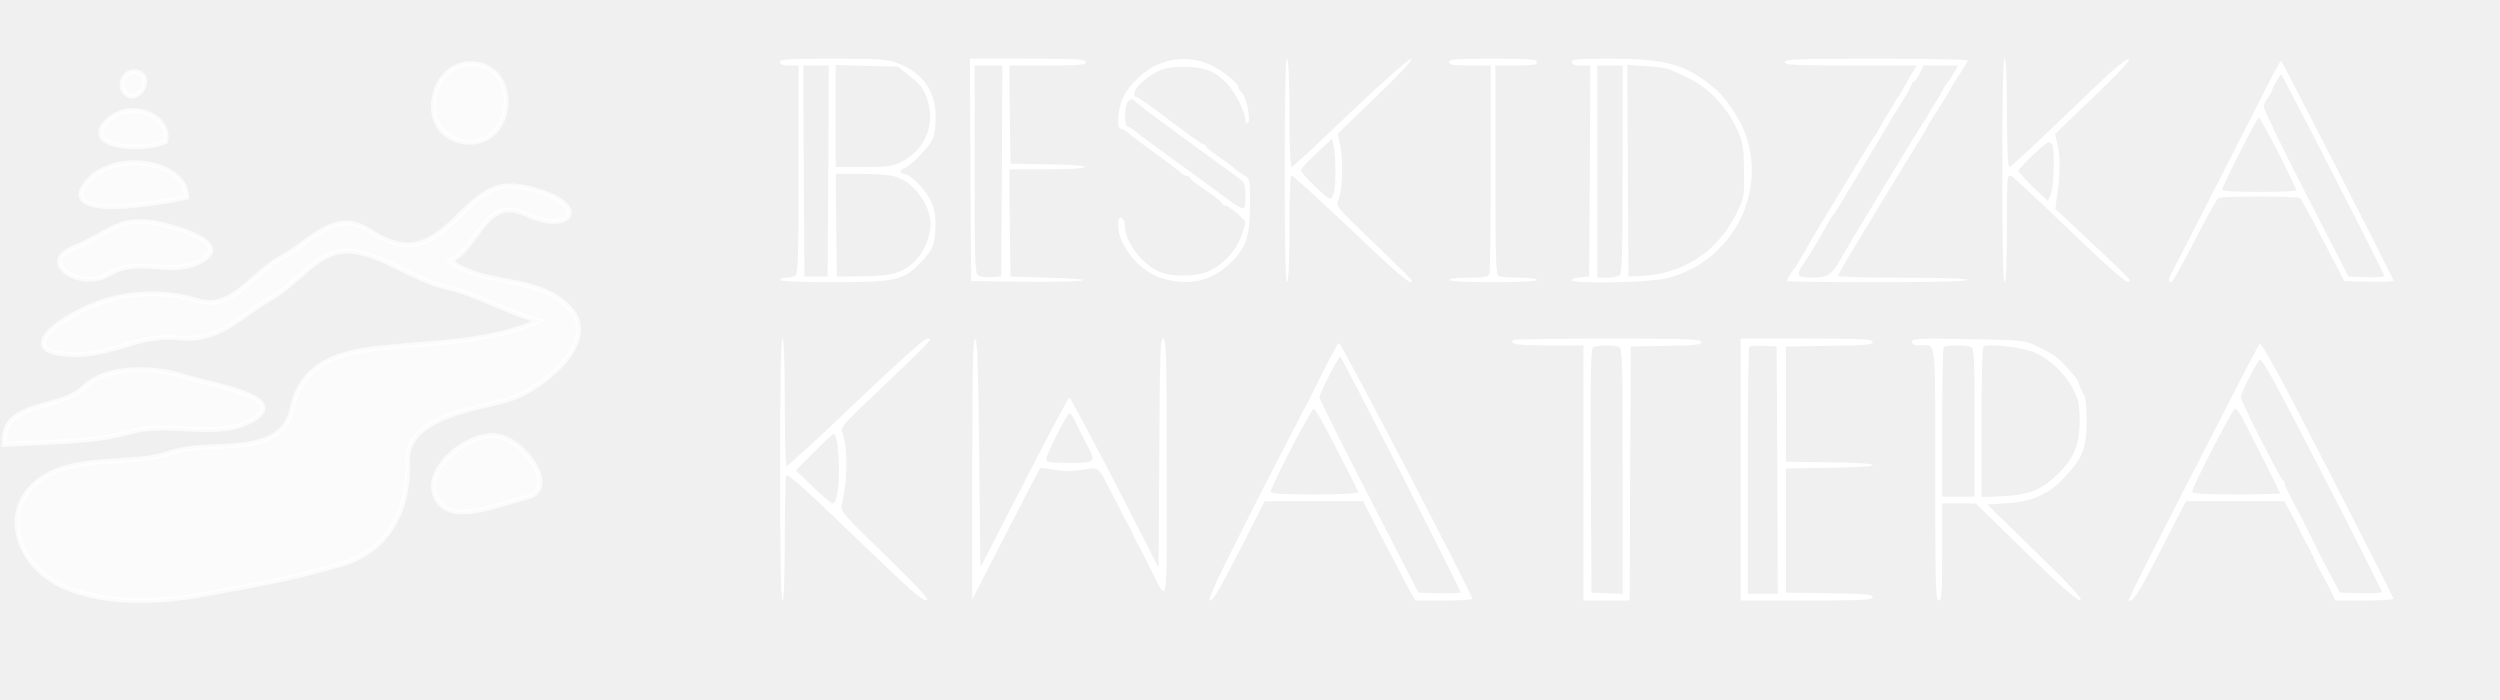
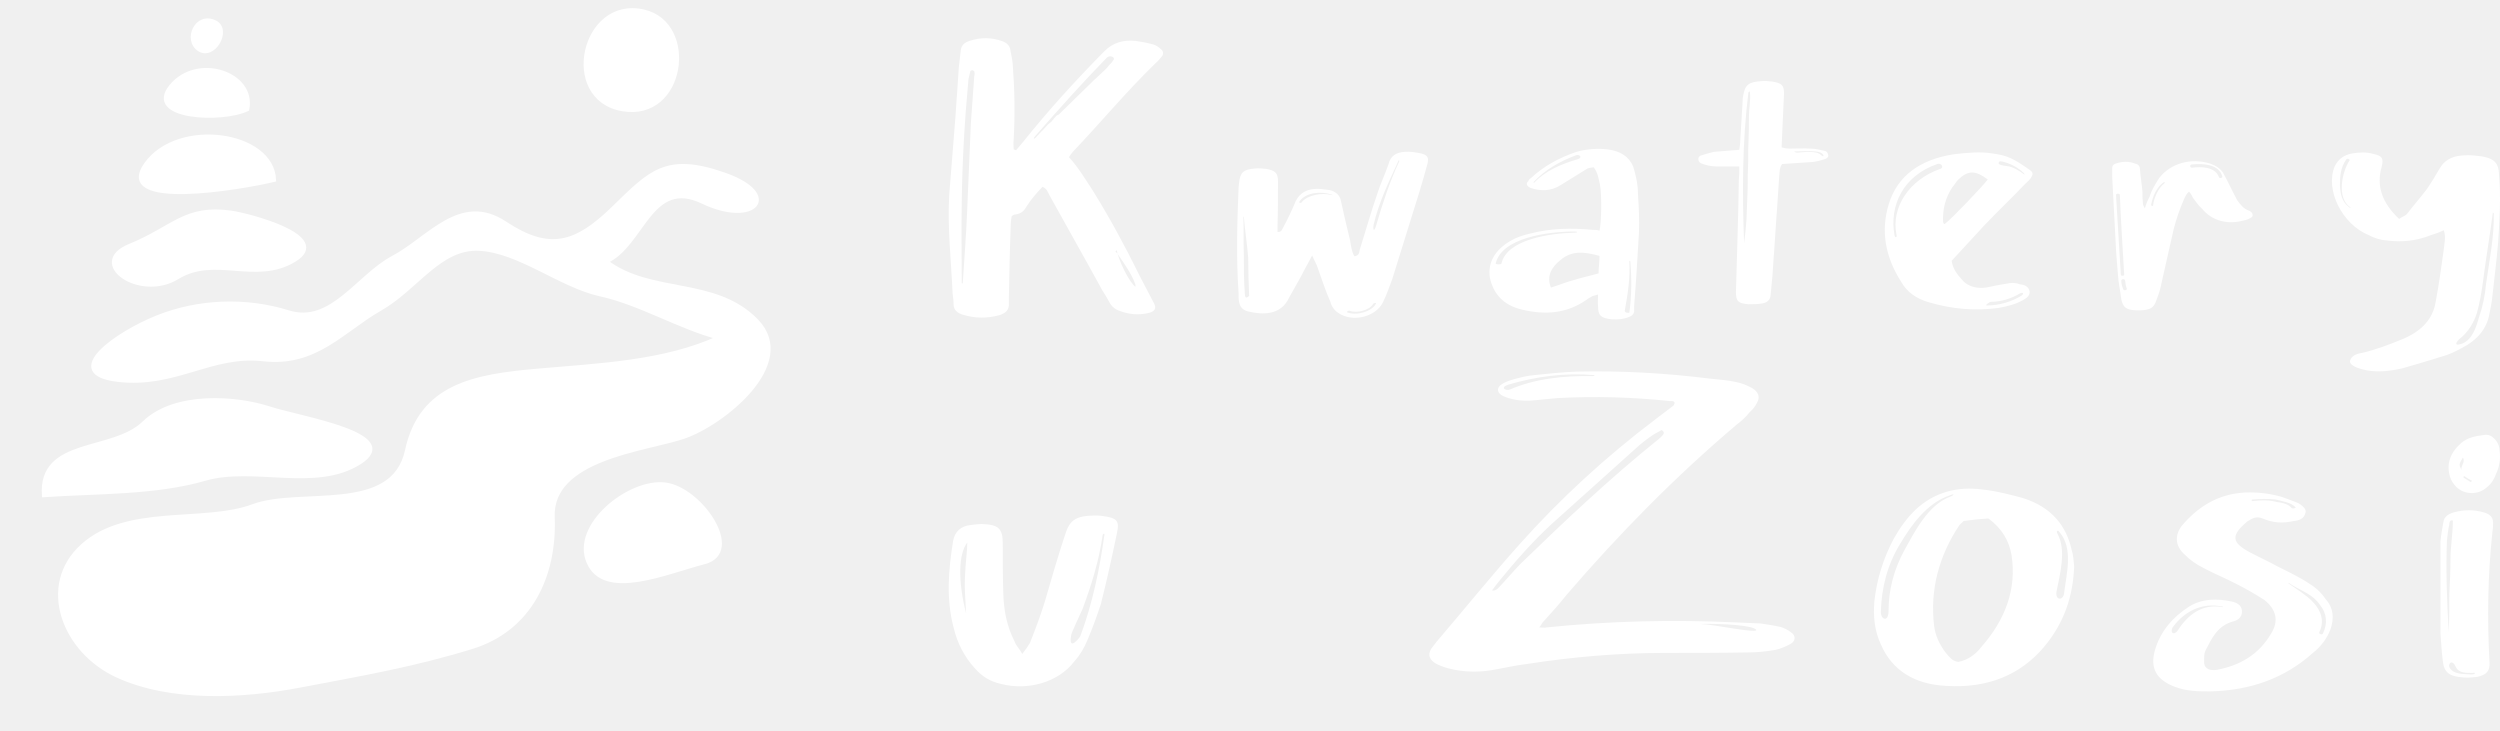
- <svg xmlns="http://www.w3.org/2000/svg" width="150" height="42" viewBox="0 0 150 42" fill="none">
-   <g clip-path="url(#clip0_258_182)">
-     <path d="M28.774 3.885C25.874 3.22 24.814 7.983 27.755 8.492C30.694 9.001 31.31 4.466 28.774 3.885Z" stroke="white" stroke-opacity="0.7" stroke-width="0.3" />
-     <path d="M8.403 4.397C7.52 3.954 6.944 5.224 7.637 5.674C8.329 6.125 9.111 4.753 8.403 4.397Z" stroke="white" stroke-opacity="0.7" stroke-width="0.3" />
-     <path d="M9.931 8.492C10.277 6.8 7.552 5.897 6.305 7.404C5.054 8.914 8.729 9.068 9.931 8.492Z" stroke="white" stroke-opacity="0.7" stroke-width="0.3" />
-     <path d="M11.204 11.819C11.128 9.595 6.651 8.94 5.113 11.072C3.578 13.206 9.569 12.206 11.204 11.819Z" stroke="white" stroke-opacity="0.7" stroke-width="0.3" />
-     <path d="M26.992 15.658C28.741 14.875 29.08 11.671 31.57 12.848C34.058 14.028 35.38 12.518 32.599 11.558C29.821 10.596 29.08 11.461 27.31 13.163C25.541 14.862 24.285 15.233 22.172 13.849C20.061 12.464 18.556 14.581 16.87 15.466C15.182 16.349 13.934 18.678 11.884 18.046C9.834 17.412 7.581 17.519 5.661 18.277C3.741 19.034 1.019 20.908 3.764 21.233C6.509 21.558 8.212 19.984 10.695 20.265C13.178 20.547 14.474 18.893 16.233 17.898C17.993 16.905 19.067 14.965 20.962 15.065C22.859 15.164 24.84 16.808 26.719 17.212C28.599 17.619 30.473 18.76 32.339 19.241C29.752 20.419 26.656 20.537 23.699 20.795C20.743 21.053 18.181 21.491 17.514 24.56C16.845 27.626 12.465 26.334 10.186 27.176C7.909 28.02 4.209 27.15 2.101 29.031C-0.01 30.91 1.215 34.025 3.764 35.166C6.313 36.31 9.659 36.154 12.475 35.619C15.294 35.087 17.85 34.654 20.606 33.81C23.363 32.968 24.563 30.464 24.451 27.693C24.341 24.923 28.774 24.532 30.636 23.928C32.495 23.321 36.116 20.475 34.142 18.453C32.171 16.431 29.131 17.268 26.992 15.658Z" stroke="white" stroke-opacity="0.7" stroke-width="0.3" />
-     <path d="M9.167 13.355C6.977 13.04 6.402 14.087 4.349 14.911C2.297 15.733 4.813 17.496 6.603 16.408C8.393 15.318 10.316 16.698 12.159 15.594C14.003 14.494 9.984 13.473 9.167 13.355Z" stroke="white" stroke-opacity="0.7" stroke-width="0.3" />
-     <path d="M0.255 26.664C2.745 26.495 5.559 26.569 7.894 25.896C10.229 25.223 13.175 26.444 15.271 25.12C17.364 23.795 12.475 23.055 10.955 22.564C9.437 22.072 6.499 21.829 5.014 23.257C3.532 24.688 0.069 23.987 0.255 26.664Z" stroke="white" stroke-opacity="0.7" stroke-width="0.3" />
-     <path d="M29.793 26.152C28.104 25.942 25.38 28.071 26.146 29.817C26.913 31.562 29.79 30.298 31.657 29.817C33.523 29.336 31.483 26.362 29.793 26.152Z" stroke="white" stroke-opacity="0.7" stroke-width="0.3" />
-     <path d="M28.774 3.885C25.874 3.22 24.814 7.983 27.755 8.492C30.694 9.001 31.31 4.466 28.774 3.885Z" fill="white" fill-opacity="0.7" />
-     <path d="M8.403 4.397C7.52 3.954 6.944 5.224 7.637 5.674C8.329 6.125 9.111 4.753 8.403 4.397Z" fill="white" fill-opacity="0.7" />
-     <path d="M9.931 8.492C10.277 6.8 7.552 5.897 6.305 7.404C5.054 8.914 8.729 9.068 9.931 8.492Z" fill="white" fill-opacity="0.7" />
-     <path d="M11.204 11.819C11.128 9.595 6.651 8.94 5.113 11.072C3.578 13.206 9.569 12.206 11.204 11.819Z" fill="white" fill-opacity="0.7" />
-     <path d="M26.992 15.658C28.741 14.875 29.08 11.671 31.57 12.848C34.058 14.028 35.38 12.518 32.599 11.558C29.821 10.596 29.08 11.461 27.31 13.163C25.541 14.862 24.285 15.233 22.172 13.849C20.061 12.464 18.556 14.581 16.87 15.466C15.182 16.349 13.934 18.678 11.884 18.046C9.834 17.412 7.581 17.519 5.661 18.277C3.741 19.034 1.019 20.908 3.764 21.233C6.509 21.558 8.212 19.984 10.695 20.265C13.178 20.547 14.474 18.893 16.233 17.898C17.993 16.905 19.067 14.965 20.962 15.065C22.859 15.164 24.84 16.808 26.719 17.212C28.599 17.619 30.473 18.76 32.339 19.241C29.752 20.419 26.656 20.537 23.699 20.795C20.743 21.053 18.181 21.491 17.514 24.56C16.845 27.626 12.465 26.334 10.186 27.176C7.909 28.02 4.209 27.15 2.101 29.031C-0.01 30.91 1.215 34.025 3.764 35.166C6.313 36.31 9.659 36.154 12.475 35.619C15.294 35.087 17.85 34.654 20.606 33.81C23.363 32.968 24.563 30.464 24.451 27.693C24.341 24.923 28.774 24.532 30.636 23.928C32.495 23.321 36.116 20.475 34.142 18.453C32.171 16.431 29.131 17.268 26.992 15.658Z" fill="white" fill-opacity="0.7" />
-     <path d="M9.167 13.355C6.977 13.04 6.402 14.087 4.349 14.911C2.297 15.733 4.813 17.496 6.603 16.408C8.393 15.318 10.316 16.698 12.159 15.594C14.003 14.494 9.984 13.473 9.167 13.355Z" fill="white" fill-opacity="0.7" />
-     <path d="M0.255 26.664C2.745 26.495 5.559 26.569 7.894 25.896C10.229 25.223 13.175 26.444 15.271 25.12C17.364 23.795 12.475 23.055 10.955 22.564C9.437 22.072 6.499 21.829 5.014 23.257C3.532 24.688 0.069 23.987 0.255 26.664Z" fill="white" fill-opacity="0.7" />
-     <path d="M29.793 26.152C28.104 25.942 25.38 28.071 26.146 29.817C26.913 31.562 29.79 30.298 31.657 29.817C33.523 29.336 31.483 26.362 29.793 26.152Z" fill="white" fill-opacity="0.7" />
+ <svg xmlns="http://www.w3.org/2000/svg" width="195" height="57" viewBox="0 0 195 57" fill="none">
+   <g clip-path="url(#clip0_419_337)">
+     <g clip-path="url(#clip1_419_337)">
+       <path d="M50.212 0.892C45.453 -0.211 43.715 7.681 48.541 8.525C53.362 9.368 54.374 1.854 50.212 0.892Z" stroke="white" stroke-width="0.3" />
+       <path d="M16.788 1.74C15.338 1.006 14.394 3.109 15.53 3.856C16.666 4.602 17.949 2.329 16.788 1.74Z" stroke="white" stroke-width="0.3" />
+       <path d="M19.294 8.525C19.863 5.722 15.392 4.225 13.345 6.722C11.293 9.224 17.322 9.479 19.294 8.525Z" stroke="white" stroke-width="0.3" />
+       <path d="M21.384 14.037C21.258 10.352 13.913 9.267 11.39 12.799C8.87 16.336 18.701 14.678 21.384 14.037Z" stroke="white" stroke-width="0.3" />
+       <path d="M47.288 20.398C50.158 19.1 50.714 13.791 54.8 15.742C58.882 17.697 61.05 15.195 56.488 13.605C51.929 12.01 50.714 13.444 47.81 16.264C44.906 19.079 42.846 19.694 39.379 17.4C35.915 15.106 33.446 18.613 30.68 20.08C27.91 21.543 25.862 25.402 22.499 24.354C19.136 23.303 15.438 23.481 12.288 24.736C9.137 25.991 4.671 29.095 9.175 29.634C13.679 30.172 16.474 27.564 20.548 28.031C24.622 28.497 26.748 25.758 29.635 24.108C32.522 22.463 34.285 19.249 37.394 19.414C40.507 19.58 43.757 22.302 46.84 22.972C49.924 23.646 52.999 25.538 56.062 26.335C51.817 28.285 46.736 28.48 41.885 28.909C37.035 29.337 32.831 30.062 31.737 35.147C30.638 40.227 23.452 38.085 19.712 39.48C15.977 40.88 9.906 39.438 6.447 42.555C2.983 45.667 4.993 50.828 9.175 52.719C13.357 54.615 18.847 54.356 23.468 53.47C28.093 52.588 32.288 51.871 36.809 50.472C41.334 49.077 43.302 44.929 43.118 40.337C42.938 35.749 50.212 35.1 53.266 34.099C56.316 33.094 62.258 28.379 59.02 25.029C55.786 21.679 50.797 23.065 47.288 20.398Z" stroke="white" stroke-width="0.3" />
+       <path d="M18.041 16.581C14.448 16.06 13.504 17.794 10.136 19.16C6.769 20.521 10.897 23.443 13.834 21.64C16.771 19.834 19.925 22.12 22.95 20.292C25.975 18.469 19.382 16.777 18.041 16.581Z" stroke="white" stroke-width="0.3" />
+       <path d="M3.418 38.632C7.504 38.352 12.121 38.475 15.952 37.36C19.783 36.245 24.617 38.267 28.056 36.075C31.49 33.879 23.468 32.653 20.974 31.839C18.484 31.025 13.662 30.622 11.227 32.988C8.795 35.358 3.113 34.197 3.418 38.632Z" stroke="white" stroke-width="0.3" />
+       <path d="M51.883 37.784C49.114 37.436 44.643 40.965 45.901 43.856C47.158 46.748 51.879 44.654 54.942 43.856C58.004 43.059 54.658 38.132 51.883 37.784Z" stroke="white" stroke-width="0.3" />
+       <path d="M50.212 0.892C45.453 -0.211 43.715 7.681 48.541 8.525C53.362 9.368 54.374 1.854 50.212 0.892Z" fill="white" />
+       <path d="M16.788 1.74C15.338 1.006 14.394 3.109 15.53 3.856C16.666 4.602 17.949 2.329 16.788 1.74Z" fill="white" />
+       <path d="M19.294 8.525C19.863 5.722 15.392 4.225 13.345 6.722C11.293 9.224 17.322 9.479 19.294 8.525Z" fill="white" />
+       <path d="M21.384 14.037C21.258 10.352 13.913 9.267 11.39 12.799C8.87 16.336 18.701 14.678 21.384 14.037Z" fill="white" />
+       <path d="M47.288 20.398C50.158 19.1 50.714 13.791 54.8 15.742C58.882 17.697 61.05 15.195 56.488 13.605C51.929 12.01 50.714 13.444 47.81 16.264C44.906 19.079 42.846 19.694 39.379 17.4C35.915 15.106 33.446 18.613 30.68 20.08C27.91 21.543 25.862 25.402 22.499 24.354C19.136 23.303 15.438 23.481 12.288 24.736C9.137 25.991 4.671 29.095 9.175 29.634C13.679 30.172 16.474 27.564 20.548 28.031C24.622 28.497 26.748 25.758 29.635 24.108C32.522 22.463 34.285 19.249 37.394 19.414C40.507 19.58 43.757 22.302 46.84 22.972C49.924 23.646 52.999 25.538 56.062 26.335C51.817 28.285 46.736 28.48 41.885 28.909C37.035 29.337 32.831 30.062 31.737 35.147C30.638 40.227 23.452 38.085 19.712 39.48C15.977 40.88 9.906 39.438 6.447 42.555C2.983 45.667 4.993 50.828 9.175 52.719C13.357 54.615 18.847 54.356 23.468 53.47C28.093 52.588 32.288 51.871 36.809 50.472C41.334 49.077 43.302 44.929 43.118 40.337C42.938 35.749 50.212 35.1 53.266 34.099C56.316 33.094 62.258 28.379 59.02 25.029C55.786 21.679 50.797 23.065 47.288 20.398Z" fill="white" />
+       <path d="M18.041 16.581C14.448 16.06 13.504 17.794 10.136 19.16C6.769 20.521 10.897 23.443 13.834 21.64C16.771 19.834 19.925 22.12 22.95 20.292C25.975 18.469 19.382 16.777 18.041 16.581Z" fill="white" />
+       <path d="M3.418 38.632C7.504 38.352 12.121 38.475 15.952 37.36C19.783 36.245 24.617 38.267 28.056 36.075C31.49 33.879 23.468 32.653 20.974 31.839C18.484 31.025 13.662 30.622 11.227 32.988C8.795 35.358 3.113 34.197 3.418 38.632Z" fill="white" />
+       <path d="M51.883 37.784C49.114 37.436 44.643 40.965 45.901 43.856C47.158 46.748 51.879 44.654 54.942 43.856C58.004 43.059 54.658 38.132 51.883 37.784Z" fill="white" />
+     </g>
+     <path d="M90.579 3.856C90.729 3.983 90.766 4.205 90.654 4.364C90.504 4.554 90.316 4.776 90.129 4.934C87.841 7.153 85.854 9.562 83.679 11.844C83.566 11.971 83.491 12.098 83.379 12.256C84.129 13.08 84.691 14.031 85.291 14.95C86.604 17.074 87.804 19.293 88.891 21.512C89.266 22.241 89.641 22.938 90.016 23.667C90.204 24.016 90.129 24.301 89.529 24.428C88.779 24.587 88.066 24.523 87.391 24.27C87.054 24.174 86.791 23.984 86.604 23.699C86.416 23.35 86.191 22.97 85.966 22.621C84.616 20.149 83.229 17.708 81.879 15.268C81.729 15.014 81.691 14.729 81.316 14.57C80.866 15.046 80.416 15.553 80.079 16.092C79.891 16.44 79.666 16.662 79.216 16.726C79.104 16.726 79.029 16.789 78.916 16.852C78.879 17.043 78.841 17.264 78.841 17.455C78.766 19.388 78.729 21.322 78.691 23.255V23.667C78.729 24.143 78.466 24.428 77.941 24.587C77.004 24.84 76.066 24.84 75.129 24.555C74.679 24.428 74.379 24.174 74.379 23.731C74.379 23.445 74.341 23.192 74.304 22.907C74.191 20.339 73.891 17.772 74.041 15.172C74.191 13.144 74.379 11.115 74.529 9.055C74.604 7.787 74.716 6.487 74.791 5.219C74.829 4.776 74.904 4.364 74.941 3.92C74.979 3.571 75.204 3.318 75.616 3.191C76.479 2.905 77.341 2.905 78.204 3.222C78.541 3.349 78.766 3.571 78.804 3.888C78.879 4.268 78.954 4.617 78.991 4.997C79.141 6.963 79.179 8.928 79.066 10.893C79.029 11.147 79.066 11.4 79.066 11.654C79.141 11.686 79.179 11.686 79.254 11.717L79.816 11.052C81.766 8.611 83.904 6.265 86.154 3.983C86.829 3.318 87.616 3.096 88.591 3.191C89.041 3.254 89.529 3.349 89.979 3.476C90.204 3.539 90.391 3.698 90.579 3.856ZM75.991 5.948C76.029 5.822 76.029 5.695 75.991 5.568C75.991 5.536 75.916 5.505 75.841 5.473C75.804 5.473 75.729 5.505 75.691 5.536C75.654 5.758 75.579 5.948 75.541 6.17C75.241 9.372 75.054 12.605 75.016 15.806C74.979 17.898 75.016 19.99 75.016 22.082C75.054 22.114 75.091 22.114 75.091 22.114C75.204 20.307 75.354 18.469 75.429 16.662C75.541 14.316 75.616 11.939 75.729 9.594C75.804 8.389 75.916 7.185 75.991 5.948ZM88.516 22.082C88.291 21.417 87.654 20.497 87.166 19.8C87.241 19.8 87.166 19.768 87.166 19.8C87.541 20.941 88.141 22.019 88.554 22.368C88.591 22.273 88.554 22.146 88.516 22.082ZM87.054 19.547C87.016 19.578 87.016 19.61 87.016 19.642L87.166 19.768C87.166 19.737 87.129 19.642 87.129 19.61C87.129 19.578 87.091 19.483 87.054 19.547ZM86.829 4.712C87.054 4.459 86.566 4.268 86.341 4.49C84.541 6.329 82.441 8.674 80.754 10.608C80.529 10.861 80.679 10.893 80.866 10.64L81.316 10.164H81.354V10.133C81.504 9.974 81.616 9.847 81.766 9.689C81.916 9.562 82.029 9.499 82.104 9.372C82.141 9.34 82.179 9.308 82.179 9.277C82.254 9.182 82.329 9.118 82.404 9.023C82.479 8.991 82.516 8.96 82.591 8.928C83.379 8.167 84.166 7.375 84.991 6.582C85.179 6.392 85.366 6.202 85.554 6.044C85.779 5.822 86.004 5.631 86.229 5.41C86.341 5.314 86.416 5.188 86.529 5.061C86.641 4.966 86.754 4.839 86.829 4.712ZM110.858 11.971C111.345 12.098 111.458 12.288 111.345 12.763C111.158 13.492 110.933 14.221 110.708 14.982C109.995 17.233 109.32 19.483 108.608 21.734C108.383 22.336 108.158 23.002 107.858 23.604C107.295 24.713 105.495 25.189 104.37 24.396C104.07 24.206 103.845 23.858 103.77 23.541C103.358 22.621 103.058 21.639 102.72 20.719C102.608 20.466 102.495 20.244 102.345 19.927C102.12 20.339 101.97 20.656 101.783 20.973C101.408 21.734 100.958 22.463 100.545 23.224C99.908 24.618 98.445 24.555 97.395 24.301C96.945 24.206 96.72 23.953 96.645 23.541C96.608 23.319 96.608 23.097 96.608 22.843C96.42 20.117 96.495 17.391 96.608 14.665C96.608 14.538 96.645 14.38 96.645 14.285C96.72 13.461 96.983 13.207 97.883 13.144C98.183 13.112 98.483 13.144 98.783 13.175C99.458 13.302 99.683 13.492 99.683 14.126C99.683 15.268 99.683 16.504 99.645 17.677V18.088C99.945 18.12 99.983 17.93 100.058 17.803C100.433 17.106 100.77 16.409 101.07 15.68C101.408 15.014 101.97 14.729 102.758 14.729C103.058 14.729 103.358 14.792 103.695 14.824C104.145 14.919 104.52 15.204 104.595 15.68C104.82 16.694 105.045 17.708 105.308 18.754C105.383 19.198 105.42 19.61 105.645 19.99C106.058 19.927 106.02 19.642 106.058 19.483C106.508 18.057 106.92 16.599 107.408 15.172C107.67 14.348 108.045 13.556 108.308 12.795C108.458 12.161 108.908 11.876 109.583 11.844C109.958 11.812 110.408 11.876 110.858 11.971ZM97.095 22.875C97.095 23.509 97.433 23.033 97.433 23.097C97.395 22.114 97.358 21.068 97.358 20.085C97.283 19.103 97.095 17.867 97.02 16.916C97.02 16.884 96.983 16.916 96.983 16.884C97.02 17.867 96.983 18.976 97.02 19.959C97.02 20.941 97.02 21.924 97.095 22.875ZM103.808 15.204C103.958 15.236 104.033 15.236 103.845 15.172C103.095 14.919 101.933 14.982 101.408 15.648C101.22 15.87 101.52 15.87 101.558 15.743C102.008 15.204 103.133 15.014 103.808 15.204ZM107.333 23.667C107.37 23.604 107.145 23.636 107.108 23.699C106.845 24.206 105.795 24.46 105.27 24.238C105.158 24.206 105.008 24.333 105.083 24.365C105.795 24.65 107.033 24.301 107.333 23.667ZM109.133 12.605C109.17 12.51 109.095 12.478 109.095 12.51C108.345 14.158 107.558 15.743 107.145 17.518C107.07 17.962 107.183 18.12 107.333 17.613C107.82 15.933 108.383 14.19 109.133 12.605ZM127.762 15.172C127.837 16.187 127.874 17.169 127.837 18.184C127.724 20.085 127.612 21.987 127.462 23.889V24.301C127.424 24.523 127.274 24.65 127.087 24.713C126.637 24.904 126.187 24.935 125.699 24.904C124.837 24.808 124.649 24.587 124.649 23.889C124.612 23.604 124.649 23.287 124.649 22.97C124.387 23.065 124.237 23.065 124.162 23.128C124.012 23.224 123.862 23.287 123.749 23.382C122.212 24.46 120.524 24.587 118.687 24.143C117.224 23.794 116.474 22.875 116.212 21.67C116.024 20.466 116.624 19.483 117.824 18.786C118.237 18.532 118.799 18.342 119.362 18.215C120.937 17.803 122.624 17.772 124.237 17.93C124.387 17.93 124.612 17.93 124.762 17.993C124.912 17.36 124.949 15.299 124.799 14.412C124.687 13.968 124.649 13.492 124.312 13.049C124.162 13.08 123.974 13.08 123.824 13.144C123.112 13.588 122.437 14 121.724 14.443C120.974 14.919 120.187 14.919 119.399 14.665C119.099 14.538 118.987 14.316 119.212 14.126C119.249 14.031 119.287 13.968 119.399 13.905C120.374 12.985 121.574 12.32 122.962 11.844C123.749 11.622 124.612 11.559 125.399 11.654C126.374 11.781 127.049 12.193 127.387 12.985C127.612 13.714 127.762 14.412 127.762 15.172ZM123.074 12.415C123.449 12.288 123.224 12.034 122.962 12.098C121.687 12.573 120.524 13.239 119.662 14.158C119.549 14.253 119.662 14.285 119.699 14.221C120.524 13.334 121.762 12.795 123.074 12.415ZM117.112 20.561C117.524 18.659 120.974 18.184 122.812 18.152C123.074 18.152 123.074 18.057 122.812 18.057C120.787 18.057 117.112 18.532 116.662 20.561C116.662 20.624 117.074 20.656 117.112 20.561ZM124.687 21.322C124.687 20.878 124.762 20.466 124.762 19.959C123.599 19.642 122.624 19.515 121.724 20.276C121.049 20.814 120.599 21.512 120.974 22.431C121.612 22.241 122.174 21.987 122.812 21.829C123.412 21.639 124.049 21.512 124.687 21.322ZM127.087 24.396C127.274 23.097 127.274 21.67 127.162 20.371C127.162 20.339 127.087 20.339 127.087 20.371C127.162 21.67 126.974 22.875 126.749 24.143C126.637 24.46 127.087 24.396 127.087 24.396ZM142.378 11.781C142.491 11.812 142.603 11.971 142.603 12.129C142.641 12.225 142.491 12.351 142.416 12.383C142.041 12.51 141.703 12.605 141.366 12.637C140.578 12.7 139.791 12.732 139.003 12.795C138.778 13.112 138.816 13.461 138.778 13.778C138.591 16.377 138.441 18.913 138.253 21.48C138.216 21.987 138.141 22.558 138.103 23.065C138.066 23.382 137.841 23.604 137.466 23.667C137.091 23.731 136.753 23.731 136.378 23.731C135.591 23.667 135.403 23.509 135.403 22.78C135.478 19.864 135.591 16.979 135.628 14.063C135.666 13.714 135.666 13.397 135.666 12.985H133.903C133.491 12.985 133.041 12.89 132.666 12.732C132.403 12.573 132.403 12.225 132.666 12.129C133.003 12.034 133.378 11.908 133.678 11.844C134.316 11.781 134.991 11.749 135.666 11.686C135.703 11.4 135.741 11.178 135.741 10.925C135.816 9.911 135.853 8.865 135.928 7.85C135.928 7.723 135.928 7.597 135.966 7.47C136.116 6.614 136.378 6.392 137.391 6.329C137.653 6.297 137.953 6.329 138.216 6.36C139.003 6.487 139.153 6.646 139.153 7.311C139.116 8.104 139.078 8.928 139.041 9.752C139.003 10.323 139.003 10.893 138.966 11.495C139.191 11.559 139.378 11.591 139.603 11.591C140.128 11.591 140.691 11.559 141.216 11.591C141.591 11.591 141.966 11.686 142.378 11.781ZM136.416 9.086C136.416 8.453 136.566 7.882 136.491 7.121C136.341 7.28 136.378 7.121 136.378 7.185C135.891 11.083 135.891 15.109 136.041 18.976C136.116 18.342 136.191 17.708 136.228 17.043C136.266 16.409 136.266 15.743 136.303 15.109C136.341 14.475 136.303 13.809 136.341 13.175C136.378 12.51 136.341 11.749 136.378 11.115C136.416 10.418 136.416 9.784 136.416 9.086ZM142.041 12.098C142.078 12.129 142.266 12.256 142.228 12.129C142.153 11.908 141.891 11.844 141.591 11.812C141.066 11.749 140.503 11.812 139.978 11.812C139.903 11.844 140.128 11.908 140.166 11.908C140.578 11.876 141.703 11.717 142.041 12.098ZM155.42 11.971C156.582 12.129 157.032 12.351 158.345 13.271C158.495 13.366 158.607 13.556 158.495 13.714C158.382 14 158.12 14.19 157.895 14.412C156.882 15.489 155.795 16.504 154.745 17.613C153.92 18.501 153.057 19.451 152.232 20.339C152.307 20.941 152.645 21.385 153.02 21.797C153.507 22.399 154.332 22.59 155.232 22.368C155.757 22.241 156.245 22.177 156.77 22.082C157.032 22.051 157.332 22.082 157.557 22.177C157.895 22.209 158.232 22.336 158.307 22.716C158.345 23.002 158.157 23.192 157.895 23.35C157.332 23.699 156.62 23.889 155.907 24.016C154.07 24.27 152.232 24.111 150.432 23.572C149.457 23.287 148.745 22.78 148.295 21.987C147.057 20.054 146.682 18.025 147.32 15.933C147.995 13.714 149.757 12.446 152.382 12.034C153.432 11.908 154.445 11.812 155.42 11.971ZM155.307 23.541C155.157 23.541 154.782 23.858 154.97 23.826C155.945 23.826 156.882 23.541 157.67 23.065C157.895 22.907 157.82 22.748 157.52 22.907C156.882 23.287 156.095 23.541 155.307 23.541ZM147.92 18.279C147.507 16.187 148.895 14.031 151.332 13.175C151.67 13.08 151.407 12.668 151.107 12.795C148.445 13.714 147.357 16.028 147.77 18.342C147.807 18.564 147.995 18.564 147.92 18.279ZM151.707 17.455C152.195 17.106 154.67 14.507 155.045 14C154.07 13.271 153.507 13.271 152.72 14.031C152.57 14.19 152.457 14.412 152.307 14.57C151.745 15.394 151.52 16.314 151.557 17.264C151.557 17.423 151.67 17.518 151.707 17.455ZM157.857 13.588C157.97 13.683 157.857 13.492 157.857 13.492C157.745 13.429 157.707 13.334 157.595 13.271C157.182 12.954 156.732 12.732 156.207 12.605C155.945 12.541 155.907 12.637 155.907 12.668C155.795 12.858 156.245 12.922 156.545 12.954C157.032 13.017 157.482 13.302 157.857 13.588ZM175.624 16.567C175.736 16.694 175.736 16.884 175.624 16.947C175.436 17.074 175.211 17.169 174.986 17.201C173.711 17.55 172.511 17.201 171.761 16.282C171.461 16.028 171.274 15.711 171.049 15.426C170.974 15.268 170.899 15.109 170.749 14.95C170.524 15.109 170.486 15.299 170.374 15.489C170.036 16.25 169.774 17.011 169.549 17.867C169.249 19.261 168.911 20.624 168.611 22.019C168.536 22.463 168.386 22.938 168.199 23.414C168.011 24.016 167.711 24.174 166.961 24.206H166.624C165.836 24.174 165.611 23.984 165.461 23.35C165.386 22.716 165.236 22.051 165.199 21.417C165.124 20.529 165.049 19.642 165.011 18.723C164.936 17.074 164.824 15.426 164.749 13.746V13.112C164.749 12.954 164.824 12.827 165.011 12.763C165.574 12.573 166.061 12.573 166.549 12.763C166.849 12.827 166.924 13.017 166.924 13.271C166.961 13.841 167.074 14.412 167.111 14.982C167.111 15.299 167.111 15.553 167.149 15.87C167.149 15.965 167.186 16.06 167.299 16.25C167.411 15.87 167.524 15.616 167.674 15.331C167.824 14.824 168.124 14.348 168.424 13.873C169.324 12.732 170.899 12.288 172.399 12.763C172.849 12.922 173.186 13.144 173.411 13.492C173.524 13.683 173.599 13.873 173.711 14.063C173.974 14.602 174.236 15.109 174.499 15.616C174.761 15.965 174.986 16.282 175.436 16.44C175.511 16.44 175.549 16.535 175.624 16.567ZM165.424 21.417C165.424 21.544 165.686 21.544 165.686 21.417C165.574 19.325 165.424 17.296 165.349 15.204C165.349 15.077 165.049 15.077 165.049 15.204C165.161 17.296 165.311 19.325 165.424 21.417ZM165.611 22.558C165.649 22.716 165.986 22.621 165.874 22.463C165.799 22.273 165.799 22.146 165.761 21.892C165.761 21.734 165.461 21.734 165.461 21.892C165.461 22.146 165.536 22.368 165.611 22.558ZM168.836 14.285C168.911 14.253 168.836 14.19 168.761 14.221C168.199 14.602 167.899 15.363 167.786 15.996C167.786 16.06 167.936 16.092 167.936 16.028C168.011 15.458 168.311 14.697 168.836 14.285ZM173.074 13.809C173.111 13.936 173.374 13.905 173.336 13.746C173.074 12.827 171.874 12.732 170.974 12.827C170.786 12.827 170.786 13.08 170.974 13.08C171.761 12.985 172.774 13.017 173.074 13.809ZM194.928 13.683C195.078 15.426 194.965 17.169 194.853 18.913C194.74 20.307 194.553 21.734 194.403 23.128C194.365 23.604 194.253 24.048 194.178 24.46C193.99 25.633 193.203 26.552 192.003 27.154C191.478 27.439 190.953 27.693 190.428 27.82C189.415 28.137 188.365 28.454 187.353 28.739C186.34 28.961 185.29 29.087 184.24 28.802C183.64 28.644 183.228 28.39 183.303 28.137C183.415 27.756 183.79 27.598 184.203 27.534C185.328 27.281 186.378 26.869 187.465 26.425C188.928 25.791 189.753 24.872 189.978 23.572C190.24 22.177 190.428 20.814 190.615 19.451C190.653 18.976 190.803 18.501 190.615 17.962C190.278 18.12 189.94 18.247 189.603 18.342C188.515 18.786 187.353 18.913 186.153 18.754C185.665 18.723 185.178 18.564 184.765 18.342C182.665 17.486 181.353 14.792 182.103 12.985C182.365 12.446 182.778 12.098 183.453 11.971C184.053 11.876 184.578 11.844 185.103 12.003C185.815 12.161 185.928 12.32 185.778 12.985C185.328 14.507 185.815 15.838 187.128 17.074C187.353 16.916 187.653 16.821 187.765 16.662C188.253 16.028 188.778 15.426 189.265 14.792C189.64 14.253 189.978 13.683 190.315 13.112C190.653 12.51 191.253 12.193 192.003 12.129C192.34 12.098 192.678 12.098 192.978 12.129C194.628 12.256 194.89 12.7 194.928 13.683ZM183.228 16.155C183.378 16.25 183.415 16.282 183.303 16.155C182.253 15.426 182.665 13.429 183.265 12.51C183.303 12.415 183.078 12.32 183.003 12.446C182.553 13.08 182.515 13.778 182.515 14.475C182.553 15.141 182.665 15.743 183.228 16.155ZM193.915 22.114C194.178 20.276 194.553 18.469 194.515 16.63C194.515 16.599 194.44 16.599 194.44 16.599C194.215 18.342 193.915 20.085 193.69 21.829C193.578 22.716 193.428 23.572 193.203 24.396C192.978 25.125 192.528 25.918 191.815 26.457C191.815 26.457 191.178 27.091 192.04 26.805C192.865 26.488 193.165 25.442 193.353 24.777C193.653 23.921 193.84 23.002 193.915 22.114Z" fill="white" />
+     <path d="M86.008 40.248C87.115 40.404 87.346 40.599 87.115 41.612C86.746 43.406 86.331 45.276 85.87 47.108C85.547 48.083 85.224 48.979 84.809 49.954C84.579 50.499 84.256 51.084 83.795 51.591C82.55 53.228 80.152 53.89 78.077 53.345C77.201 53.15 76.601 52.76 76.048 52.136C75.218 51.24 74.665 50.148 74.388 48.979C73.789 46.718 73.973 44.497 74.342 42.197C74.48 41.457 74.941 41.028 75.725 40.95C76.048 40.911 76.325 40.872 76.555 40.872C77.892 40.911 78.215 41.223 78.215 42.392C78.215 43.717 78.215 45.042 78.261 46.407C78.308 47.654 78.538 48.862 79.138 50.032C79.23 50.343 79.507 50.577 79.737 51.006C80.014 50.655 80.198 50.382 80.337 50.148C80.751 49.096 81.166 48.005 81.489 46.952C81.996 45.198 82.504 43.444 83.057 41.769C83.426 40.56 83.887 40.248 85.317 40.209C85.547 40.209 85.778 40.209 86.008 40.248ZM75.264 45.042C75.31 43.834 75.449 42.977 75.449 42.314C74.757 43.211 74.711 45.315 75.356 47.849C75.31 46.797 75.218 45.9 75.264 45.042ZM84.256 49.642C85.224 47.069 85.778 44.341 86.147 41.691C86.147 41.574 86.008 41.651 86.008 41.73C85.732 43.717 85.132 45.627 84.441 47.498L84.118 48.2C84.118 48.239 83.887 48.667 83.887 48.706C83.749 49.057 83.656 49.174 83.564 49.486C83.288 50.928 84.21 49.72 84.256 49.642ZM139.708 49.33C140.077 49.564 140.077 49.993 139.662 50.227C139.293 50.421 138.878 50.616 138.463 50.694C137.771 50.811 137.08 50.889 136.388 50.889C134.175 50.928 132.007 50.928 129.84 50.928C126.243 50.928 122.647 51.24 119.142 51.785C118.128 51.903 117.205 52.136 116.237 52.292C115.176 52.448 114.162 52.409 113.148 52.175C112.779 52.097 112.364 51.941 112.041 51.785C111.488 51.474 111.349 51.084 111.626 50.616C111.764 50.421 111.903 50.265 112.041 50.071C114.208 47.537 116.283 44.965 118.543 42.431C121.678 38.923 125.229 35.649 129.148 32.687L130.532 31.634C130.578 31.595 130.578 31.517 130.624 31.439C130.578 31.245 130.393 31.284 130.255 31.284C127.304 30.972 124.399 30.894 121.494 31.05C120.94 31.089 120.387 31.167 119.88 31.206C119.188 31.284 118.497 31.284 117.805 31.089C117.62 31.05 117.436 30.972 117.252 30.894C116.744 30.66 116.698 30.231 117.159 29.958C117.39 29.802 117.713 29.686 117.989 29.608C118.543 29.452 119.142 29.296 119.695 29.257C120.802 29.14 121.909 29.023 123.016 28.984C126.474 28.906 129.932 29.101 133.345 29.53C134.036 29.608 134.774 29.647 135.42 29.802C135.881 29.881 136.296 30.075 136.665 30.27C137.172 30.582 137.31 30.972 137.034 31.439C136.895 31.712 136.711 31.946 136.48 32.141C136.204 32.492 135.881 32.804 135.512 33.077C130.624 37.208 126.243 41.691 122.186 46.407C121.632 47.108 121.033 47.771 120.433 48.434C120.295 48.55 120.249 48.706 120.064 48.94C120.341 48.94 120.479 48.979 120.618 48.94C125.552 48.434 130.486 48.317 135.466 48.55C136.065 48.589 136.665 48.589 137.31 48.628C137.818 48.706 138.371 48.784 138.878 48.901C139.155 48.979 139.478 49.135 139.708 49.33ZM124.261 29.335C124.399 29.335 124.399 29.257 124.307 29.257C122.047 29.062 119.788 29.374 117.667 29.997C116.929 30.231 117.482 30.504 117.759 30.387C119.742 29.53 121.955 29.296 124.261 29.335ZM118.589 43.99C122.047 40.638 125.552 37.325 129.379 34.246C129.471 34.168 129.61 34.051 129.702 33.934C129.794 33.817 129.84 33.7 129.61 33.544C129.425 33.661 129.148 33.778 128.918 33.934C128.457 34.246 127.996 34.597 127.581 34.986C125.367 36.974 123.2 38.923 120.987 40.911C119.511 42.275 118.22 43.756 116.975 45.276C116.79 45.51 116.56 45.783 116.375 46.056C116.56 46.095 116.698 46.017 116.837 45.9C117.436 45.276 117.989 44.614 118.589 43.99ZM134.682 48.94C135.42 49.057 137.08 49.33 136.988 49.135C136.803 48.784 134.451 48.628 132.561 48.667C133.299 48.706 133.944 48.823 134.682 48.94ZM161.601 42.938C161.739 43.367 161.739 43.834 161.785 44.185C161.693 46.524 161.002 48.589 159.434 50.46C157.589 52.643 155.053 53.695 151.825 53.501C149.335 53.384 147.583 52.292 146.707 50.265C146.2 49.174 146.107 48.044 146.2 46.913C146.384 45.198 146.891 43.561 147.721 42.002C148.182 41.184 148.736 40.404 149.427 39.742C150.857 38.416 152.655 37.91 154.638 38.183C155.745 38.3 156.759 38.572 157.774 38.845C160.033 39.547 161.186 41.028 161.601 42.938ZM147.306 47.654C147.306 46.017 147.721 44.419 148.551 42.899C149.335 41.496 150.396 39.352 152.148 38.728C152.517 38.572 152.379 38.494 152.056 38.65C150.304 39.235 149.059 40.989 148.228 42.392C147.214 44.029 146.753 45.861 146.707 47.732C146.707 48.356 147.306 48.55 147.306 47.654ZM154.546 50.46C156.436 48.317 157.313 45.9 156.898 43.289C156.713 42.197 156.16 41.223 155.099 40.443C154.361 40.482 153.762 40.56 153.162 40.638C153.07 40.716 152.978 40.833 152.84 40.95C151.226 43.367 150.534 46.017 150.857 48.784C150.949 49.564 151.272 50.265 151.779 50.928C152.056 51.24 152.24 51.552 152.747 51.63C153.531 51.474 154.131 51.006 154.546 50.46ZM161.002 46.251C161.186 44.731 161.739 42.782 160.633 41.496C160.494 41.301 160.356 41.418 160.494 41.651C161.186 42.938 160.679 44.77 160.402 46.173C160.31 46.874 160.955 46.836 161.002 46.251ZM181.419 46.758C182.018 47.42 182.064 48.239 181.788 49.057C181.511 49.798 181.05 50.421 180.404 50.928C178.191 52.916 175.516 53.851 172.427 53.929C171.505 53.929 170.582 53.929 169.66 53.578C168.185 53.033 167.677 52.097 168.092 50.694C168.507 49.252 169.476 48.122 170.767 47.303C171.781 46.68 172.934 46.68 174.041 46.913C174.456 46.991 174.825 47.186 174.871 47.615C174.917 48.005 174.686 48.356 174.179 48.472C172.934 48.823 172.519 49.798 172.012 50.772C171.92 51.006 171.92 51.279 171.92 51.513C171.874 52.097 172.243 52.331 172.888 52.253C174.779 51.903 176.208 51.006 177.13 49.447C177.776 48.434 177.545 47.537 176.623 46.797C175.885 46.329 175.148 45.9 174.364 45.51C173.534 45.081 172.658 44.731 171.874 44.302C171.32 44.029 170.813 43.678 170.398 43.25C169.66 42.587 169.614 41.769 170.167 41.028C171.413 39.547 172.98 38.533 175.101 38.416C176.116 38.377 177.084 38.494 178.007 38.767C178.468 38.923 178.837 39.079 179.252 39.235C179.713 39.508 179.943 39.781 179.805 40.053C179.713 40.443 179.344 40.599 178.929 40.638C178.053 40.833 177.315 40.794 176.485 40.443C176.024 40.248 175.701 40.404 175.286 40.677C173.995 41.769 174.041 42.314 175.516 43.094C176.254 43.483 177.038 43.834 177.73 44.224C178.606 44.653 179.482 45.081 180.22 45.588C180.727 45.9 181.142 46.329 181.419 46.758ZM175.701 38.962C175.516 39.001 175.701 39.118 175.747 39.079C176.393 39.001 177.038 39.001 177.592 39.157C177.96 39.196 178.514 39.313 178.744 39.625C178.837 39.703 179.067 39.625 179.067 39.586C178.744 39.196 177.96 39.079 177.499 38.962C176.854 38.884 176.3 38.923 175.701 38.962ZM169.891 49.135C170.675 47.927 171.781 47.108 173.257 47.342C173.441 47.381 173.441 47.303 173.303 47.303C171.735 46.991 170.398 47.693 169.522 48.862C169.199 49.252 169.522 49.681 169.891 49.135ZM181.188 49.408C181.557 48.667 181.511 47.849 180.958 47.186C180.45 46.407 179.62 46.134 178.837 45.666C178.652 45.549 178.375 45.354 178.514 45.51C179.067 45.9 179.989 46.485 180.404 46.952C181.05 47.615 181.327 48.472 180.912 49.291C180.819 49.447 181.142 49.564 181.188 49.408ZM193.767 39.975C194.182 40.092 194.458 40.326 194.458 40.755C194.458 40.989 194.458 41.223 194.412 41.457C194.043 44.887 193.997 48.278 194.182 51.669C194.228 52.331 193.951 52.643 193.213 52.799C192.844 52.838 192.475 52.877 192.106 52.838C191.046 52.76 190.631 52.448 190.539 51.552C190.446 50.811 190.4 50.071 190.354 49.369V46.329V42.275C190.4 41.73 190.493 41.223 190.585 40.716C190.631 40.326 190.954 40.092 191.369 39.975C192.153 39.742 192.983 39.742 193.767 39.975ZM190.861 42.158C190.769 44.536 190.861 46.913 191 49.291C191.046 48.317 191.046 47.342 191.046 46.368C191.092 45.432 191.138 44.497 191.138 43.561C191.138 42.626 191.323 41.651 191.323 40.599C191.046 40.521 191.046 40.833 191.046 40.911C190.954 41.301 190.908 41.73 190.861 42.158ZM193.029 52.526C193.075 52.448 192.936 52.487 192.844 52.487C192.429 52.487 191.784 52.526 191.553 52.019C191.276 51.396 190.954 51.747 191.046 52.019C191.323 52.643 192.199 52.565 192.752 52.604C192.798 52.604 193.029 52.604 193.029 52.526ZM194.965 35.142C195.058 35.766 194.965 36.39 194.689 36.974C194.55 37.364 194.32 37.754 193.951 38.027C193.305 38.611 192.245 38.611 191.599 37.988C191.369 37.754 191.184 37.481 191.092 37.169C190.815 36.195 191.092 35.337 191.968 34.558C192.475 34.129 193.075 34.012 193.72 33.934C194.089 33.856 194.366 34.012 194.55 34.207C194.827 34.48 194.965 34.831 194.965 35.142ZM192.106 35.688C191.784 36.234 191.784 36.234 192.014 36.701C191.876 36.351 192.337 36.078 192.106 35.688ZM192.706 37.598C192.752 37.559 192.798 37.52 192.844 37.52C192.614 37.403 192.429 37.286 192.199 37.13C192.153 37.169 192.153 37.208 192.153 37.247L192.706 37.598Z" fill="white" />
  </g>
-   <path d="M46.809 3.725C46.809 3.874 46.962 3.928 47.365 3.928H47.92V10.132C47.92 14.778 47.879 16.376 47.754 16.498C47.656 16.593 47.406 16.661 47.198 16.661C46.99 16.661 46.809 16.715 46.809 16.796C46.809 16.878 47.92 16.932 49.878 16.932C53.725 16.932 54.198 16.837 55.225 15.767C56.003 14.981 56.142 14.575 56.128 13.302C56.128 12.841 56.017 12.367 55.809 11.974C55.475 11.31 54.573 10.43 54.239 10.43C53.92 10.43 53.989 10.172 54.35 10.037C54.739 9.888 55.809 8.737 56.003 8.263C56.073 8.073 56.142 7.518 56.142 7.016C56.142 5.472 55.35 4.348 53.864 3.793C53.212 3.549 52.795 3.522 49.976 3.522C47.254 3.522 46.809 3.549 46.809 3.725ZM49.698 10.254L49.656 16.593H48.962H48.267L48.226 10.254L48.198 3.928H48.962H49.726L49.698 10.254ZM54.462 4.47C55.225 5.052 55.448 5.337 55.656 6.028C56.142 7.545 55.434 9.116 53.962 9.766C53.531 9.969 53.059 10.024 51.781 10.024H50.142V6.962V3.901L52.003 3.955L53.864 3.996L54.462 4.47ZM53.628 10.565C54.795 10.877 55.837 12.258 55.837 13.478C55.837 14.155 55.434 15.117 54.962 15.604C54.212 16.363 53.545 16.566 51.767 16.579L50.212 16.593L50.17 13.505L50.142 10.43H51.628C52.462 10.43 53.351 10.498 53.628 10.565Z" fill="white" />
-   <path d="M58.225 10.186L58.267 16.864L61.531 16.904C65.281 16.945 66.336 16.756 62.92 16.661L60.628 16.593L60.587 13.369L60.559 10.159H62.767C64.059 10.159 65.017 10.105 65.073 10.024C65.128 9.942 64.323 9.875 62.892 9.861L60.628 9.82L60.587 6.867L60.559 3.928H62.85C64.795 3.928 65.142 3.901 65.142 3.725C65.142 3.549 64.67 3.522 61.67 3.522H58.198L58.225 10.186ZM60.114 10.254L60.073 16.593L59.475 16.634C59.142 16.661 58.781 16.607 58.67 16.512C58.503 16.376 58.475 15.36 58.475 10.145V3.928H59.309H60.142L60.114 10.254Z" fill="white" />
-   <path d="M69.628 3.806C68.739 4.131 67.767 5.039 67.378 5.865C67.059 6.542 66.975 7.721 67.253 7.721C67.337 7.721 67.503 7.816 67.628 7.924C67.753 8.046 68.475 8.588 69.239 9.143C70.003 9.685 70.725 10.24 70.85 10.349C70.975 10.471 71.142 10.565 71.225 10.565C71.323 10.565 71.392 10.62 71.392 10.674C71.392 10.742 71.836 11.08 72.364 11.432C72.906 11.798 73.336 12.137 73.336 12.204C73.336 12.272 73.406 12.326 73.489 12.326C73.711 12.326 74.725 13.166 74.725 13.356C74.725 13.451 74.586 13.857 74.433 14.277C74.1 15.117 73.42 15.835 72.572 16.255C71.823 16.62 70.211 16.634 69.475 16.268C68.434 15.753 67.503 14.48 67.503 13.586C67.503 13.342 67.42 13.139 67.295 13.085C67.128 13.031 67.087 13.126 67.087 13.518C67.1 14.764 68.406 16.322 69.767 16.715C71.364 17.175 72.683 16.864 73.808 15.794C74.781 14.873 75.003 14.182 75.003 12.177C75.003 10.809 74.989 10.701 74.697 10.552C74.531 10.471 74.267 10.281 74.114 10.132C73.961 9.997 73.503 9.658 73.1 9.387C72.697 9.116 72.364 8.845 72.364 8.777C72.364 8.723 72.309 8.669 72.225 8.669C72.156 8.669 71.239 8.032 70.211 7.247C69.184 6.461 68.281 5.825 68.198 5.825C67.92 5.825 68.073 5.323 68.448 4.998C69.323 4.213 69.864 4.009 71.045 4.009C72.295 4.023 72.92 4.267 73.642 5.039C74.128 5.554 74.725 6.759 74.725 7.193C74.725 7.423 74.767 7.464 74.878 7.355C75.072 7.166 74.767 5.757 74.489 5.54C74.392 5.459 74.308 5.323 74.308 5.242C74.308 4.958 73.128 4.064 72.392 3.793C71.475 3.454 70.559 3.454 69.628 3.806ZM68.087 6.068C68.114 6.123 69.378 7.084 70.906 8.195C72.433 9.306 73.753 10.267 73.822 10.322C73.906 10.389 74.128 10.552 74.35 10.714C74.683 10.958 74.725 11.08 74.725 11.784C74.725 12.76 74.753 12.773 72.989 11.459C72.281 10.931 71.545 10.389 71.364 10.267C69.781 9.13 68.35 8.087 68.087 7.856C67.906 7.707 67.698 7.585 67.628 7.585C67.489 7.585 67.462 6.732 67.587 6.258C67.67 5.974 67.989 5.852 68.087 6.068Z" fill="white" />
-   <path d="M77.086 10.227C77.086 14.602 77.128 16.932 77.225 16.932C77.308 16.932 77.364 15.78 77.364 13.762C77.364 12.015 77.405 10.552 77.475 10.525C77.53 10.484 79.1 11.92 80.975 13.694C83.961 16.539 84.725 17.175 84.725 16.85C84.725 16.796 83.683 15.767 82.419 14.561C80.266 12.502 80.127 12.34 80.28 12.055C80.53 11.595 80.614 9.739 80.433 8.832L80.266 8.019L82.6 5.77C84.141 4.28 84.836 3.522 84.641 3.549C84.475 3.576 82.864 4.998 80.975 6.8C79.127 8.574 77.558 10.024 77.489 10.024C77.419 10.024 77.364 8.628 77.364 6.773C77.364 4.7 77.308 3.522 77.225 3.522C77.128 3.522 77.086 5.852 77.086 10.227ZM80.127 10.105C80.141 11.256 80.03 11.92 79.808 11.92C79.6 11.92 78.058 10.403 78.058 10.213C78.058 10.132 78.475 9.671 78.989 9.197L79.919 8.33L80.016 8.737C80.072 8.953 80.114 9.577 80.127 10.105Z" fill="white" />
-   <path d="M86.947 3.725C86.947 3.887 87.183 3.928 88.197 3.928H89.447V10.078C89.447 13.464 89.405 16.322 89.363 16.444C89.294 16.62 89.044 16.661 88.113 16.661C87.433 16.661 86.947 16.715 86.947 16.796C86.947 16.878 87.919 16.932 89.586 16.932C91.252 16.932 92.224 16.878 92.224 16.796C92.224 16.715 91.794 16.661 91.197 16.661C90.627 16.661 90.072 16.62 89.947 16.579C89.752 16.512 89.725 15.821 89.725 10.213V3.928H90.974C91.988 3.928 92.224 3.887 92.224 3.725C92.224 3.549 91.835 3.522 89.586 3.522C87.336 3.522 86.947 3.549 86.947 3.725Z" fill="white" />
-   <path d="M94.308 3.725C94.308 3.874 94.46 3.928 94.863 3.928H95.419L95.391 10.254L95.349 16.593L94.835 16.634C94.544 16.661 94.308 16.729 94.308 16.81C94.308 17.04 98.933 16.959 99.974 16.701C104.488 15.604 106.571 10.349 103.974 6.61C103.293 5.635 103.21 5.554 102.502 4.998C101.002 3.833 99.752 3.522 96.641 3.522C94.655 3.522 94.308 3.549 94.308 3.725ZM97.363 10.132C97.363 14.778 97.321 16.376 97.196 16.498C97.099 16.593 96.766 16.661 96.433 16.661H95.835V10.294V3.928H96.599H97.363V10.132ZM100.238 4.186C100.377 4.253 100.849 4.47 101.28 4.673C102.571 5.283 103.696 6.502 104.335 8.005C104.585 8.615 104.641 9.008 104.641 10.308C104.655 11.852 104.655 11.879 104.127 12.922C103.016 15.103 101.002 16.417 98.571 16.552L97.71 16.593L97.669 10.24L97.641 3.888L98.808 3.969C99.46 4.01 100.099 4.104 100.238 4.186Z" fill="white" />
-   <path d="M107.085 3.725C107.085 3.901 107.613 3.928 111.043 3.928H115.015L114.654 4.497C114.474 4.822 114.238 5.228 114.14 5.418C114.043 5.608 113.932 5.784 113.876 5.824C113.835 5.865 113.765 5.987 113.71 6.095C113.654 6.204 113.46 6.542 113.265 6.84C113.071 7.138 112.849 7.531 112.751 7.721C112.654 7.91 112.543 8.087 112.501 8.127C112.46 8.168 111.668 9.428 110.765 10.945C108.696 14.345 108.918 13.979 108.279 15.103C107.974 15.631 107.696 16.078 107.654 16.119C107.543 16.2 107.224 16.769 107.224 16.864C107.224 16.904 109.668 16.932 112.64 16.932C116.154 16.932 118.057 16.878 118.057 16.796C118.057 16.715 116.668 16.661 114.168 16.661C112.029 16.661 110.279 16.62 110.279 16.552C110.293 16.498 110.46 16.173 110.668 15.821C111.307 14.737 114.918 8.804 115.251 8.29C115.418 8.019 115.599 7.694 115.654 7.585C115.696 7.477 115.904 7.138 116.099 6.84C116.737 5.865 116.807 5.757 116.987 5.418C117.071 5.228 117.362 4.781 117.612 4.402C117.849 4.036 118.057 3.684 118.057 3.63C118.057 3.562 115.585 3.522 112.571 3.522C107.793 3.522 107.085 3.549 107.085 3.725ZM117.196 4.429C117.029 4.714 116.849 4.971 116.807 5.012C116.765 5.052 116.654 5.228 116.557 5.418C116.46 5.608 116.237 6.001 116.043 6.299C115.849 6.597 115.654 6.935 115.599 7.044C115.543 7.152 115.446 7.301 115.376 7.382C115.251 7.531 110.738 14.981 110.418 15.577C109.932 16.471 109.654 16.661 108.752 16.661C107.765 16.661 107.71 16.539 108.307 15.672C108.529 15.36 108.89 14.764 109.127 14.358C109.71 13.315 109.918 12.976 110.071 12.787C110.154 12.692 111.057 11.202 112.085 9.482C113.113 7.761 114.099 6.122 114.279 5.852C114.46 5.581 114.626 5.242 114.682 5.107C114.724 4.985 114.793 4.876 114.849 4.876C114.904 4.876 115.057 4.66 115.182 4.402L115.418 3.928H116.46H117.487L117.196 4.429Z" fill="white" />
-   <path d="M120.14 10.227C120.14 14.602 120.182 16.932 120.279 16.932C120.362 16.932 120.418 15.753 120.418 13.681C120.418 10.62 120.432 10.43 120.668 10.552C120.793 10.62 122.376 12.082 124.168 13.803C127.126 16.634 127.779 17.175 127.779 16.81C127.779 16.742 126.779 15.753 125.543 14.615L123.321 12.529L123.39 11.988C123.612 10.579 123.64 9.536 123.473 8.804L123.307 8.032L125.626 5.811C127.182 4.321 127.862 3.576 127.723 3.549C127.584 3.522 126.904 4.064 126.029 4.903C125.223 5.675 123.696 7.138 122.626 8.154C121.557 9.184 120.626 10.024 120.557 10.024C120.473 10.024 120.418 8.804 120.418 6.773C120.418 4.7 120.362 3.522 120.279 3.522C120.182 3.522 120.14 5.852 120.14 10.227ZM123.126 8.669C123.293 8.926 123.237 11.229 123.057 11.649L122.876 12.069L121.987 11.229C121.515 10.755 121.112 10.322 121.112 10.254C121.112 10.078 122.737 8.534 122.904 8.534C122.973 8.534 123.084 8.588 123.126 8.669Z" fill="white" />
-   <path d="M136.584 4.091C136.445 4.334 135.015 7.152 133.376 10.362C131.751 13.559 130.348 16.295 130.279 16.417C130.098 16.729 130.098 16.932 130.279 16.932C130.348 16.932 130.973 15.821 131.668 14.466C132.362 13.112 133.001 11.947 133.098 11.893C133.307 11.757 137.793 11.757 138.001 11.893C138.07 11.947 138.709 13.085 139.39 14.426L140.654 16.864L142.126 16.904C142.945 16.918 143.612 16.891 143.612 16.837C143.612 16.715 136.932 3.657 136.862 3.657C136.834 3.657 136.709 3.86 136.584 4.091ZM139.987 10.457C141.681 13.748 143.056 16.485 143.056 16.552C143.056 16.62 142.57 16.661 141.987 16.634L140.904 16.593L138.376 11.662C136.973 8.94 135.834 6.583 135.834 6.42C135.834 6.258 135.918 6.028 136.029 5.933C136.126 5.824 136.265 5.594 136.32 5.418C136.432 5.093 136.793 4.47 136.876 4.47C136.904 4.47 138.307 7.165 139.987 10.457ZM136.709 9.184C137.293 10.349 137.779 11.351 137.779 11.405C137.779 11.473 136.779 11.514 135.557 11.514C134.14 11.514 133.334 11.459 133.334 11.378C133.334 11.161 135.432 7.044 135.529 7.044C135.584 7.044 136.112 8.005 136.709 9.184Z" fill="white" />
-   <path d="M46.809 28.174C46.809 33.322 46.851 36.031 46.948 36.031C47.031 36.031 47.087 34.73 47.087 32.387C47.087 30.382 47.129 28.648 47.17 28.526C47.226 28.377 48.254 29.285 50.809 31.75C54.92 35.705 55.337 36.071 55.628 36.003C55.781 35.976 54.906 35.055 53.128 33.322C50.684 30.965 50.406 30.653 50.489 30.341C50.878 28.879 50.878 26.698 50.503 25.858C50.434 25.695 50.739 25.33 51.628 24.476C56.198 20.115 56.017 20.318 55.614 20.318C55.462 20.318 53.698 21.903 51.323 24.165C49.115 26.291 47.254 27.985 47.198 27.957C47.129 27.917 47.087 26.183 47.087 24.097C47.087 21.672 47.031 20.318 46.948 20.318C46.851 20.318 46.809 23.027 46.809 28.174ZM50.226 26.508C50.281 26.793 50.337 27.511 50.337 28.107C50.337 29.407 50.184 30.206 49.962 30.206C49.864 30.206 49.337 29.759 48.767 29.204L47.754 28.215L48.851 27.118C49.448 26.522 49.976 26.02 50.031 26.02C50.087 26.007 50.17 26.237 50.226 26.508Z" fill="white" />
-   <path d="M58.336 28.134V35.963L60.35 32.048C61.447 29.895 62.378 28.12 62.406 28.093C62.434 28.066 62.822 28.107 63.295 28.188C63.878 28.296 64.364 28.283 64.947 28.188C65.919 28.012 65.892 27.985 66.6 29.393C67.086 30.355 67.544 31.236 67.808 31.696C67.864 31.805 67.975 32.048 68.058 32.238C68.128 32.428 68.253 32.671 68.336 32.78C68.406 32.888 68.711 33.471 69.003 34.066C70.114 36.261 70.003 36.911 70.003 28.134C70.003 21.293 69.975 20.318 69.794 20.318C69.614 20.318 69.586 21.212 69.558 27.186L69.517 34.066L66.892 28.946C65.433 26.142 64.211 23.84 64.156 23.84C64.114 23.84 62.892 26.142 61.447 28.946L58.822 34.053L58.753 27.24C58.697 21.944 58.642 20.399 58.517 20.345C58.378 20.305 58.336 21.916 58.336 28.134ZM64.517 25.289C64.642 25.574 64.933 26.142 65.156 26.562C65.794 27.768 65.781 27.768 64.17 27.768C62.961 27.768 62.781 27.741 62.781 27.538C62.781 27.267 64.031 24.788 64.17 24.788C64.225 24.788 64.378 25.018 64.517 25.289Z" fill="white" />
-   <path d="M90.794 20.399C90.544 20.657 91.044 20.724 92.933 20.724H95.002V28.377V36.031H96.391H97.78L97.807 28.404L97.849 20.792L99.974 20.751C101.724 20.724 102.085 20.684 102.085 20.521C102.085 20.345 101.321 20.318 96.488 20.318C93.405 20.318 90.835 20.359 90.794 20.399ZM97.141 20.806C97.335 20.887 97.363 21.659 97.363 28.269V35.638L96.432 35.597L95.488 35.556L95.446 28.256C95.419 22.499 95.446 20.927 95.585 20.833C95.794 20.711 96.835 20.684 97.141 20.806Z" fill="white" />
-   <path d="M104.446 28.174V36.031H108.405C111.807 36.031 112.363 36.003 112.363 35.827C112.363 35.665 111.946 35.624 109.766 35.597L107.155 35.556V31.831V28.107L109.766 28.066C111.293 28.052 112.363 27.985 112.363 27.903C112.363 27.822 111.293 27.754 109.766 27.741L107.155 27.7V24.246V20.792L109.766 20.751C111.946 20.724 112.363 20.684 112.363 20.521C112.363 20.345 111.807 20.318 108.405 20.318H104.446V28.174ZM106.641 28.201L106.668 35.624H105.766H104.863V28.269C104.863 24.219 104.905 20.86 104.96 20.806C105.016 20.751 105.405 20.724 105.835 20.751L106.599 20.792L106.641 28.201Z" fill="white" />
-   <path d="M114.724 20.508C114.724 20.67 114.849 20.724 115.196 20.724C116.196 20.724 116.112 20.074 116.112 28.459C116.112 35.096 116.14 36.031 116.321 36.031C116.501 36.031 116.529 35.611 116.529 33.118V30.206H117.529H118.543L121.543 33.132C123.696 35.231 124.626 36.044 124.807 36.003C125.001 35.976 124.362 35.272 122.154 33.118L119.237 30.274L120.418 30.192C121.946 30.098 122.932 29.651 123.89 28.621C124.973 27.47 125.196 26.874 125.196 25.248C125.196 24.449 125.14 23.799 125.043 23.691C124.959 23.582 124.848 23.352 124.793 23.176C124.682 22.81 124.654 22.77 123.946 21.971C123.432 21.402 123.237 21.266 122.085 20.711C121.501 20.426 121.223 20.399 118.099 20.345C115.071 20.291 114.724 20.318 114.724 20.508ZM118.251 20.806C118.446 20.873 118.474 21.402 118.474 25.343V29.8H117.501H116.529V25.357C116.529 22.905 116.571 20.86 116.626 20.819C116.737 20.697 117.96 20.697 118.251 20.806ZM122.126 21.171C123.015 21.564 123.932 22.458 124.404 23.366C124.696 23.921 124.765 24.246 124.779 25.208C124.793 26.644 124.432 27.524 123.446 28.472C122.501 29.38 121.723 29.691 120.182 29.773L118.89 29.827V25.37C118.89 22.919 118.932 20.86 119.001 20.806C119.21 20.575 121.39 20.833 122.126 21.171Z" fill="white" />
-   <path d="M80.336 20.575C80.225 20.643 79.6 21.835 78.725 23.637C78.586 23.934 78.405 24.273 78.336 24.381C78.266 24.49 76.892 27.158 75.281 30.301C73.031 34.744 72.419 36.031 72.614 36.031C72.781 36.031 73.267 35.218 74.364 33.05L75.878 30.071H78.836H81.78L83.114 32.631C83.836 34.026 84.544 35.367 84.683 35.611L84.933 36.031H86.641C87.572 36.031 88.336 35.99 88.336 35.922C88.336 35.651 80.433 20.494 80.336 20.575ZM84.072 28.418C86.03 32.265 87.641 35.475 87.641 35.529C87.641 35.584 87.072 35.611 86.364 35.597L85.1 35.556L82.141 29.8C80.503 26.63 79.169 23.948 79.169 23.84C79.169 23.61 80.294 21.402 80.419 21.402C80.461 21.415 82.1 24.571 84.072 28.418ZM80.211 26.969C80.905 28.31 81.489 29.461 81.503 29.542C81.53 29.61 80.489 29.664 78.905 29.664C76.878 29.664 76.253 29.624 76.253 29.488C76.239 29.217 78.669 24.53 78.822 24.53C78.905 24.517 79.53 25.614 80.211 26.969Z" fill="white" />
-   <path d="M135.584 20.63C135.515 20.711 134.932 21.794 134.307 23.027C129.487 32.401 127.668 35.976 127.723 36.017C127.918 36.22 128.348 35.556 129.654 32.996L131.154 30.071H134.112H137.056L137.445 30.775C137.654 31.168 137.918 31.669 138.015 31.899C138.126 32.116 138.265 32.401 138.334 32.509C138.404 32.617 138.598 32.983 138.751 33.322C138.904 33.66 139.126 34.08 139.223 34.27C139.334 34.459 139.584 34.933 139.779 35.313L140.126 36.031H141.862C142.834 36.031 143.612 35.99 143.612 35.922C143.612 35.868 141.834 32.373 139.667 28.147C136.876 22.702 135.681 20.508 135.584 20.63ZM142.917 35.516C142.917 35.584 142.348 35.611 141.654 35.597L140.39 35.556L139.709 34.27C139.334 33.565 138.904 32.712 138.751 32.373C138.584 32.035 138.154 31.181 137.779 30.477C137.404 29.773 137.084 29.122 137.084 29.028C137.084 28.946 137.043 28.852 136.987 28.825C136.834 28.77 134.445 24.056 134.445 23.826C134.445 23.61 135.307 21.903 135.57 21.591C135.695 21.442 136.431 22.77 139.32 28.391C141.306 32.238 142.917 35.448 142.917 35.516ZM134.473 24.951C135.501 26.942 136.806 29.542 136.806 29.597C136.806 29.637 135.626 29.664 134.168 29.664C132.265 29.664 131.529 29.624 131.529 29.502C131.529 29.231 133.959 24.531 134.098 24.517C134.182 24.517 134.348 24.72 134.473 24.951Z" fill="white" />
  <defs>
-     <clipPath id="clip0_258_182">
-       <rect width="37.177" height="40.438" fill="white" transform="translate(0 0.302002)" />
+     <clipPath id="clip0_419_337">
+       <rect width="195" height="56.91" fill="white" />
+     </clipPath>
+     <clipPath id="clip1_419_337">
+       <rect width="61" height="67" fill="white" transform="translate(3 -5.04504)" />
    </clipPath>
  </defs>
</svg>
